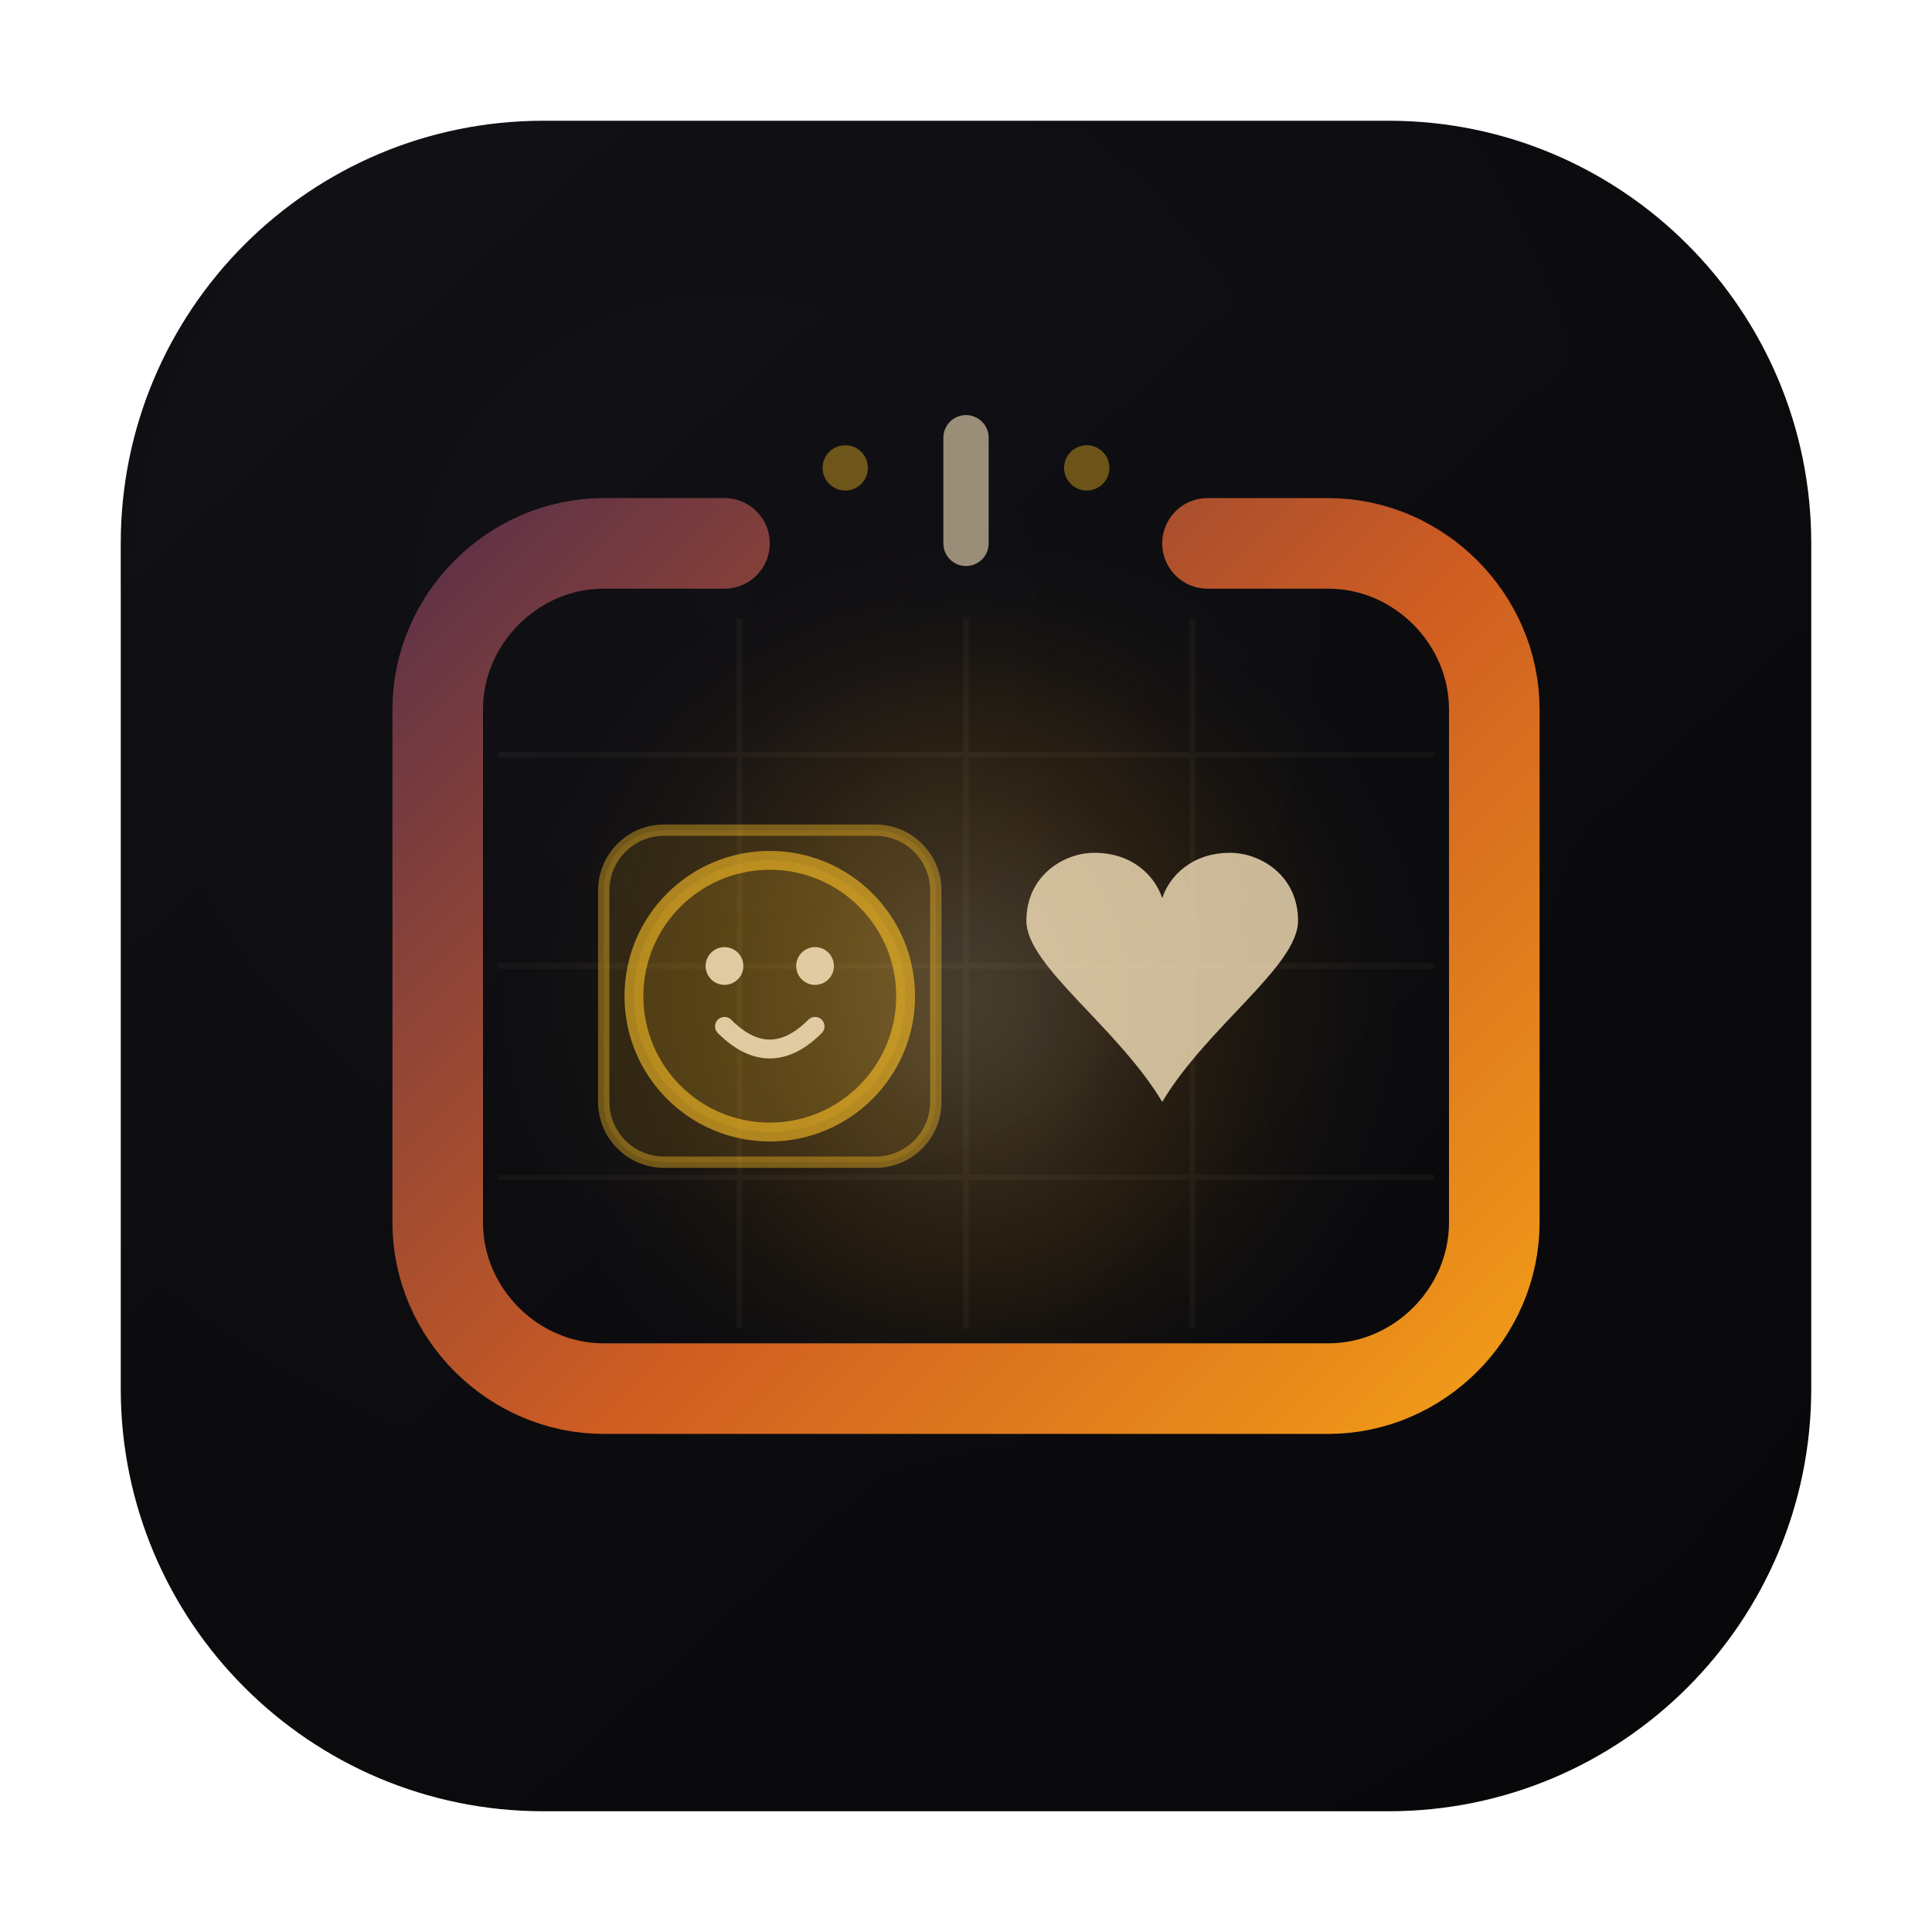
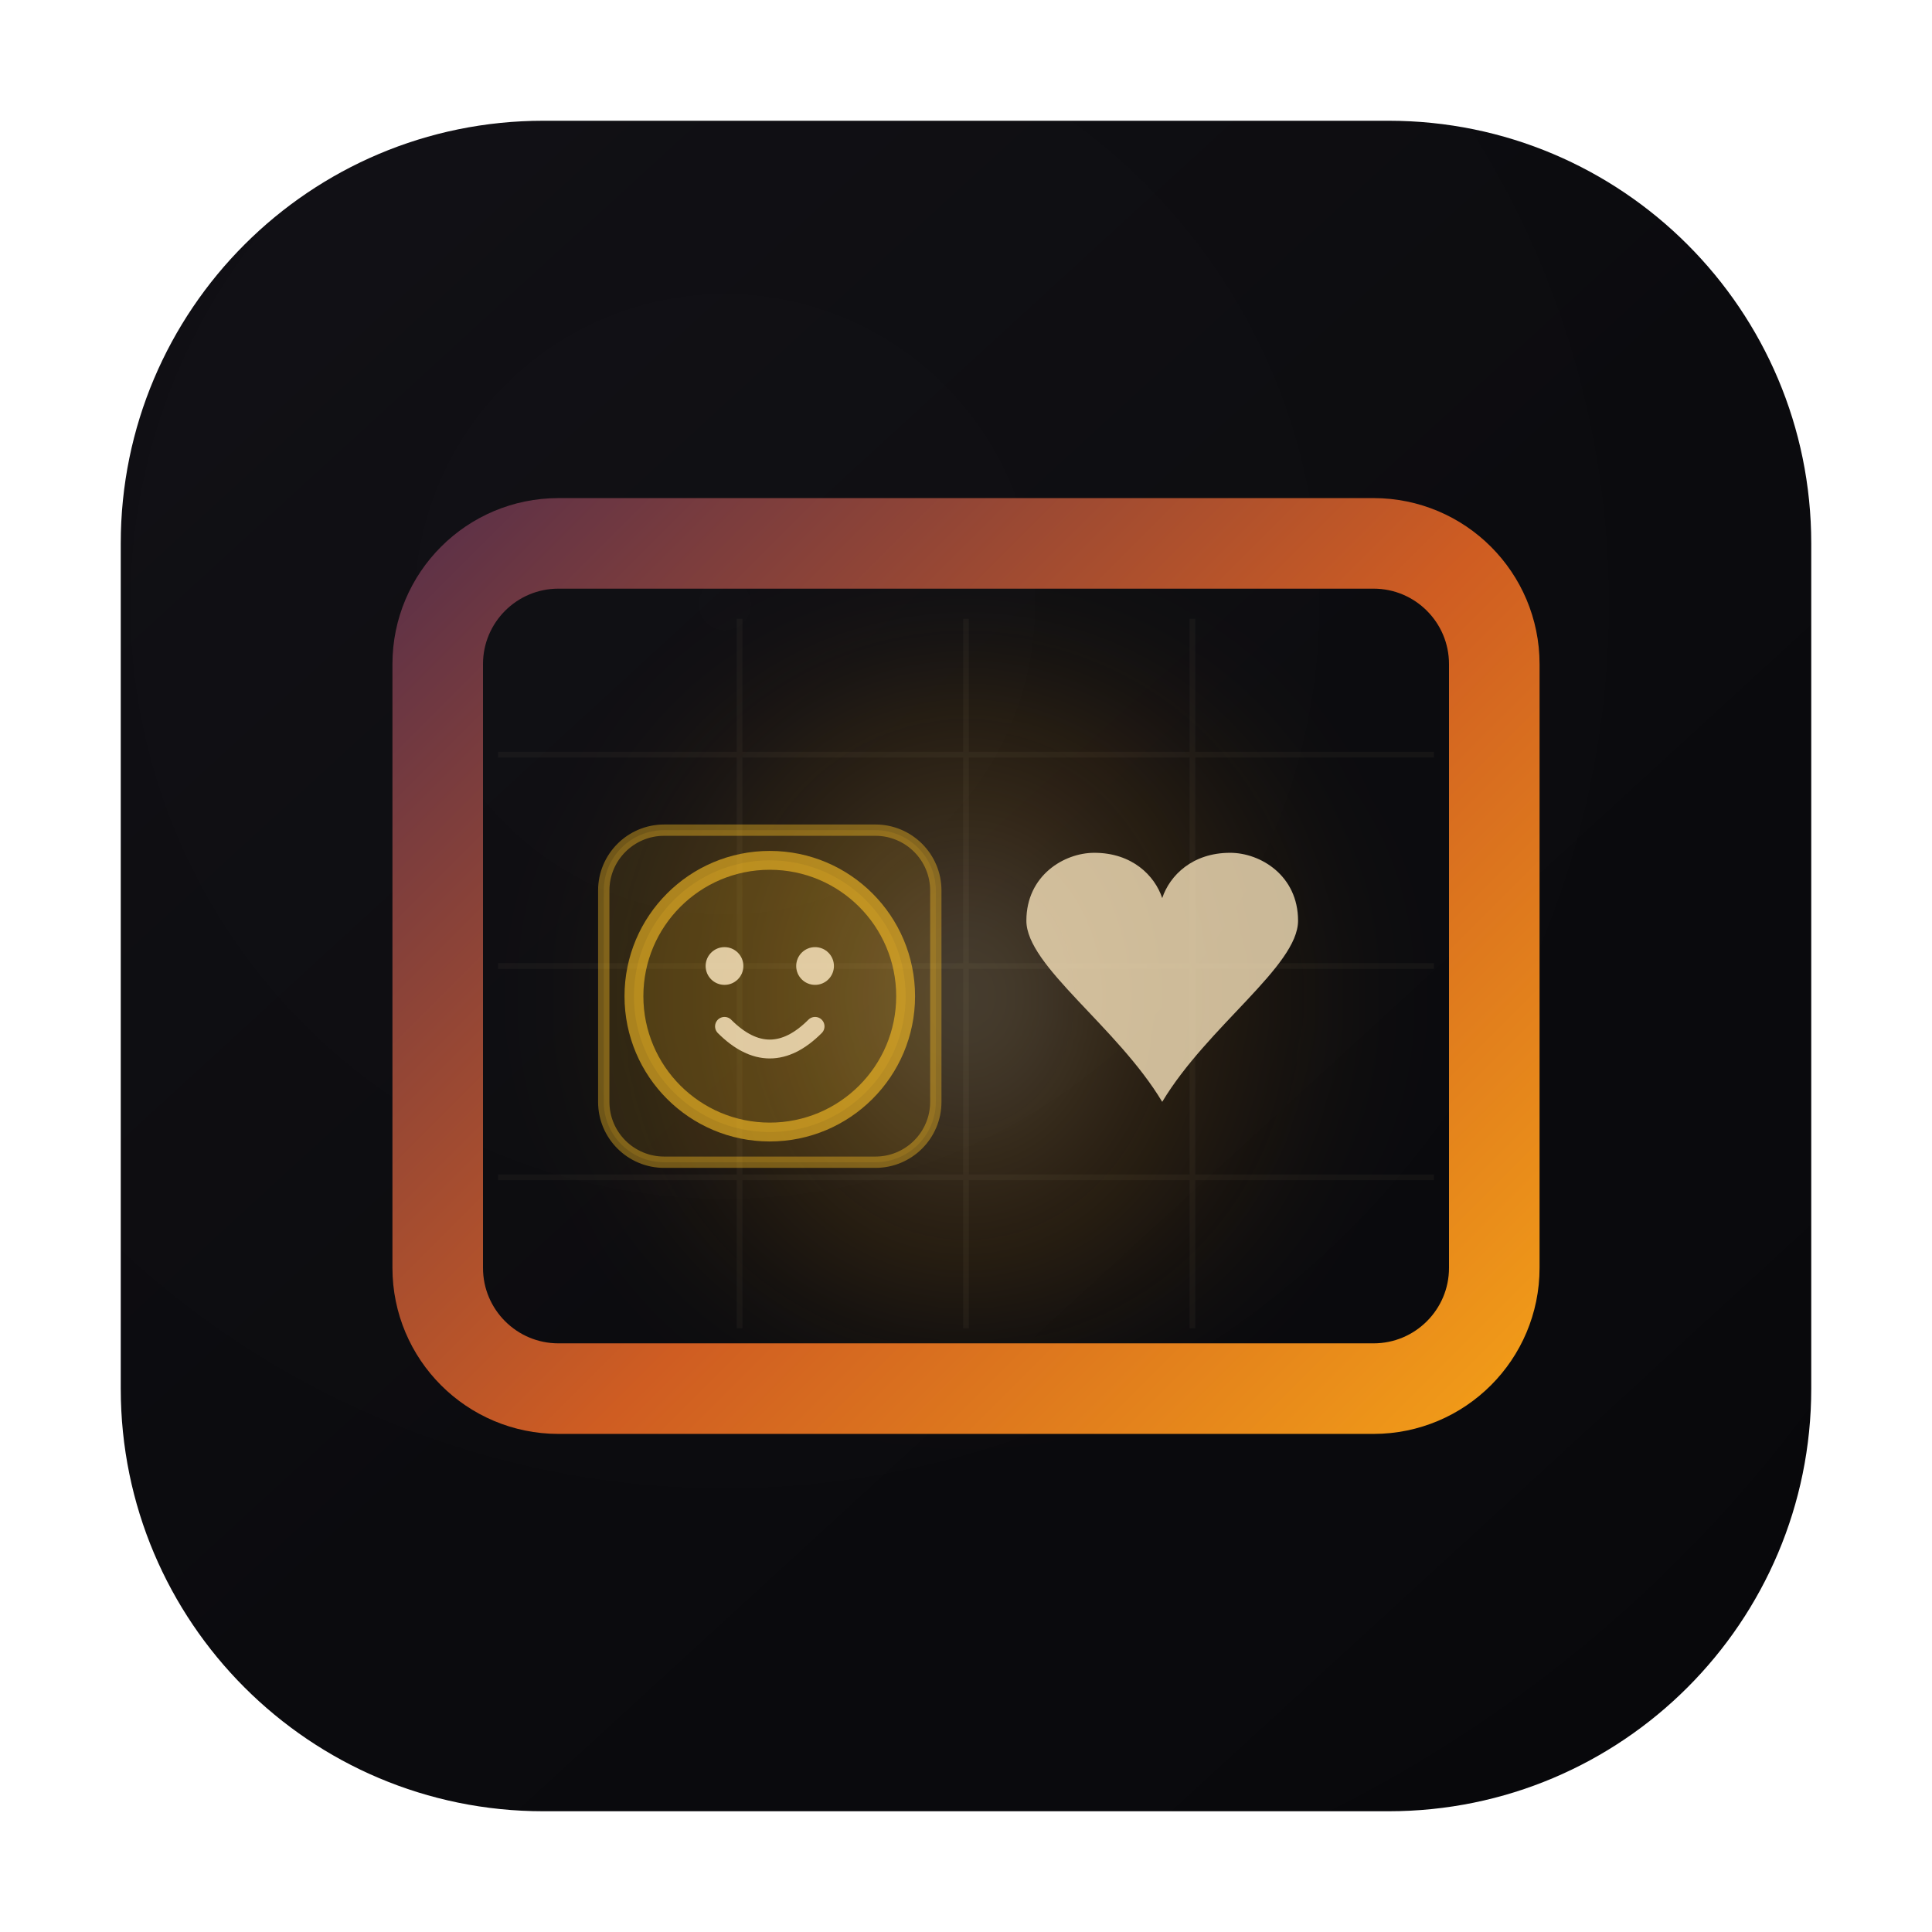
<svg xmlns="http://www.w3.org/2000/svg" viewBox="0 0 256 256" width="256" height="256">
  <defs>
    <linearGradient id="bg" x1="40" y1="32" x2="216" y2="224" gradientUnits="userSpaceOnUse">
      <stop offset="0" stop-color="#0E0D12" />
      <stop offset="0.55" stop-color="#0A0A0D" />
      <stop offset="1" stop-color="#08080B" />
    </linearGradient>
    <radialGradient id="bloom" cx="0" cy="0" r="1" gradientUnits="userSpaceOnUse" gradientTransform="translate(96 80) rotate(90) scale(210 210)">
      <stop offset="0" stop-color="#FFFFFF" stop-opacity="0.018" />
      <stop offset="0.55" stop-color="#FFFFFF" stop-opacity="0.006" />
      <stop offset="1" stop-color="#FFFFFF" stop-opacity="0" />
    </radialGradient>
    <linearGradient id="brandStroke" x1="64" y1="64" x2="192" y2="192" gradientUnits="userSpaceOnUse">
      <stop offset="0" stop-color="#5D3147" />
      <stop offset="0.55" stop-color="#CF5D22" />
      <stop offset="1" stop-color="#F19B18" />
    </linearGradient>
    <radialGradient id="nookGlow" cx="0" cy="0" r="1" gradientUnits="userSpaceOnUse" gradientTransform="translate(128 132) rotate(90) scale(68 54)">
      <stop offset="0" stop-color="#F7E2BA" stop-opacity="0.3" />
      <stop offset="0.5" stop-color="#F19B18" stop-opacity="0.12" />
      <stop offset="1" stop-color="#F19B18" stop-opacity="0" />
    </radialGradient>
    <filter id="softGlow" x="-40%" y="-40%" width="180%" height="180%" color-interpolation-filters="sRGB">
      <feGaussianBlur stdDeviation="8" />
    </filter>
  </defs>
  <rect x="16" y="16" width="224" height="224" rx="56" fill="url(#bg)" />
  <rect x="16" y="16" width="224" height="224" rx="56" fill="url(#bloom)" />
  <g filter="url(#softGlow)">
    <ellipse cx="128" cy="132" rx="50" ry="46" fill="url(#nookGlow)" />
  </g>
-   <path d="M96 72 L80 72 C68 72 58 82 58 94 L58 162 C58 174 68 184 80 184 L176 184 C188 184 198 174 198 162 L198 94 C198 82 188 72 176 72 L160 72" stroke="url(#brandStroke)" stroke-width="12" stroke-linecap="round" stroke-linejoin="round" fill="none" />
+   <rect x="58" y="72" width="140" height="112" rx="16" stroke="url(#brandStroke)" stroke-width="12" stroke-linejoin="round" fill="none" />
  <g opacity="0.04" stroke="#F7E2BA" stroke-width="0.75">
    <line x1="98" y1="82" x2="98" y2="176" />
    <line x1="128" y1="82" x2="128" y2="176" />
    <line x1="158" y1="82" x2="158" y2="176" />
    <line x1="66" y1="100" x2="190" y2="100" />
    <line x1="66" y1="128" x2="190" y2="128" />
    <line x1="66" y1="156" x2="190" y2="156" />
  </g>
  <g transform="translate(102, 132)">
    <rect x="-22" y="-22" width="44" height="44" rx="8" fill="#fbbf24" opacity="0.12" />
    <rect x="-22" y="-22" width="44" height="44" rx="8" fill="none" stroke="#fbbf24" stroke-width="1.5" opacity="0.4" />
    <circle r="18" fill="#fbbf24" opacity="0.15" />
    <circle r="18" stroke="#fbbf24" stroke-width="2.5" fill="none" opacity="0.6" />
    <circle cx="-6" cy="-4" r="2.5" fill="#F7E2BA" opacity="0.85" />
    <circle cx="6" cy="-4" r="2.5" fill="#F7E2BA" opacity="0.85" />
    <path d="M-6 4 Q0 10 6 4" stroke="#F7E2BA" stroke-width="2.5" stroke-linecap="round" fill="none" opacity="0.85" />
  </g>
  <g transform="translate(154, 132)">
    <path d="M0 14 C-6 4 -18 -4 -18 -10 C-18 -16 -13 -19 -9 -19 C-4 -19 -1 -16 0 -13 C1 -16 4 -19 9 -19 C13 -19 18 -16 18 -10 C18 -4 6 4 0 14Z" fill="#F7E2BA" opacity="0.8" />
  </g>
-   <path d="M128 58 L128 72" stroke="#F7E2BA" stroke-opacity="0.6" stroke-width="6" stroke-linecap="round" />
-   <circle cx="112" cy="62" r="3" fill="#fbbf24" opacity="0.4" />
-   <circle cx="144" cy="62" r="3" fill="#fbbf24" opacity="0.4" />
</svg>
